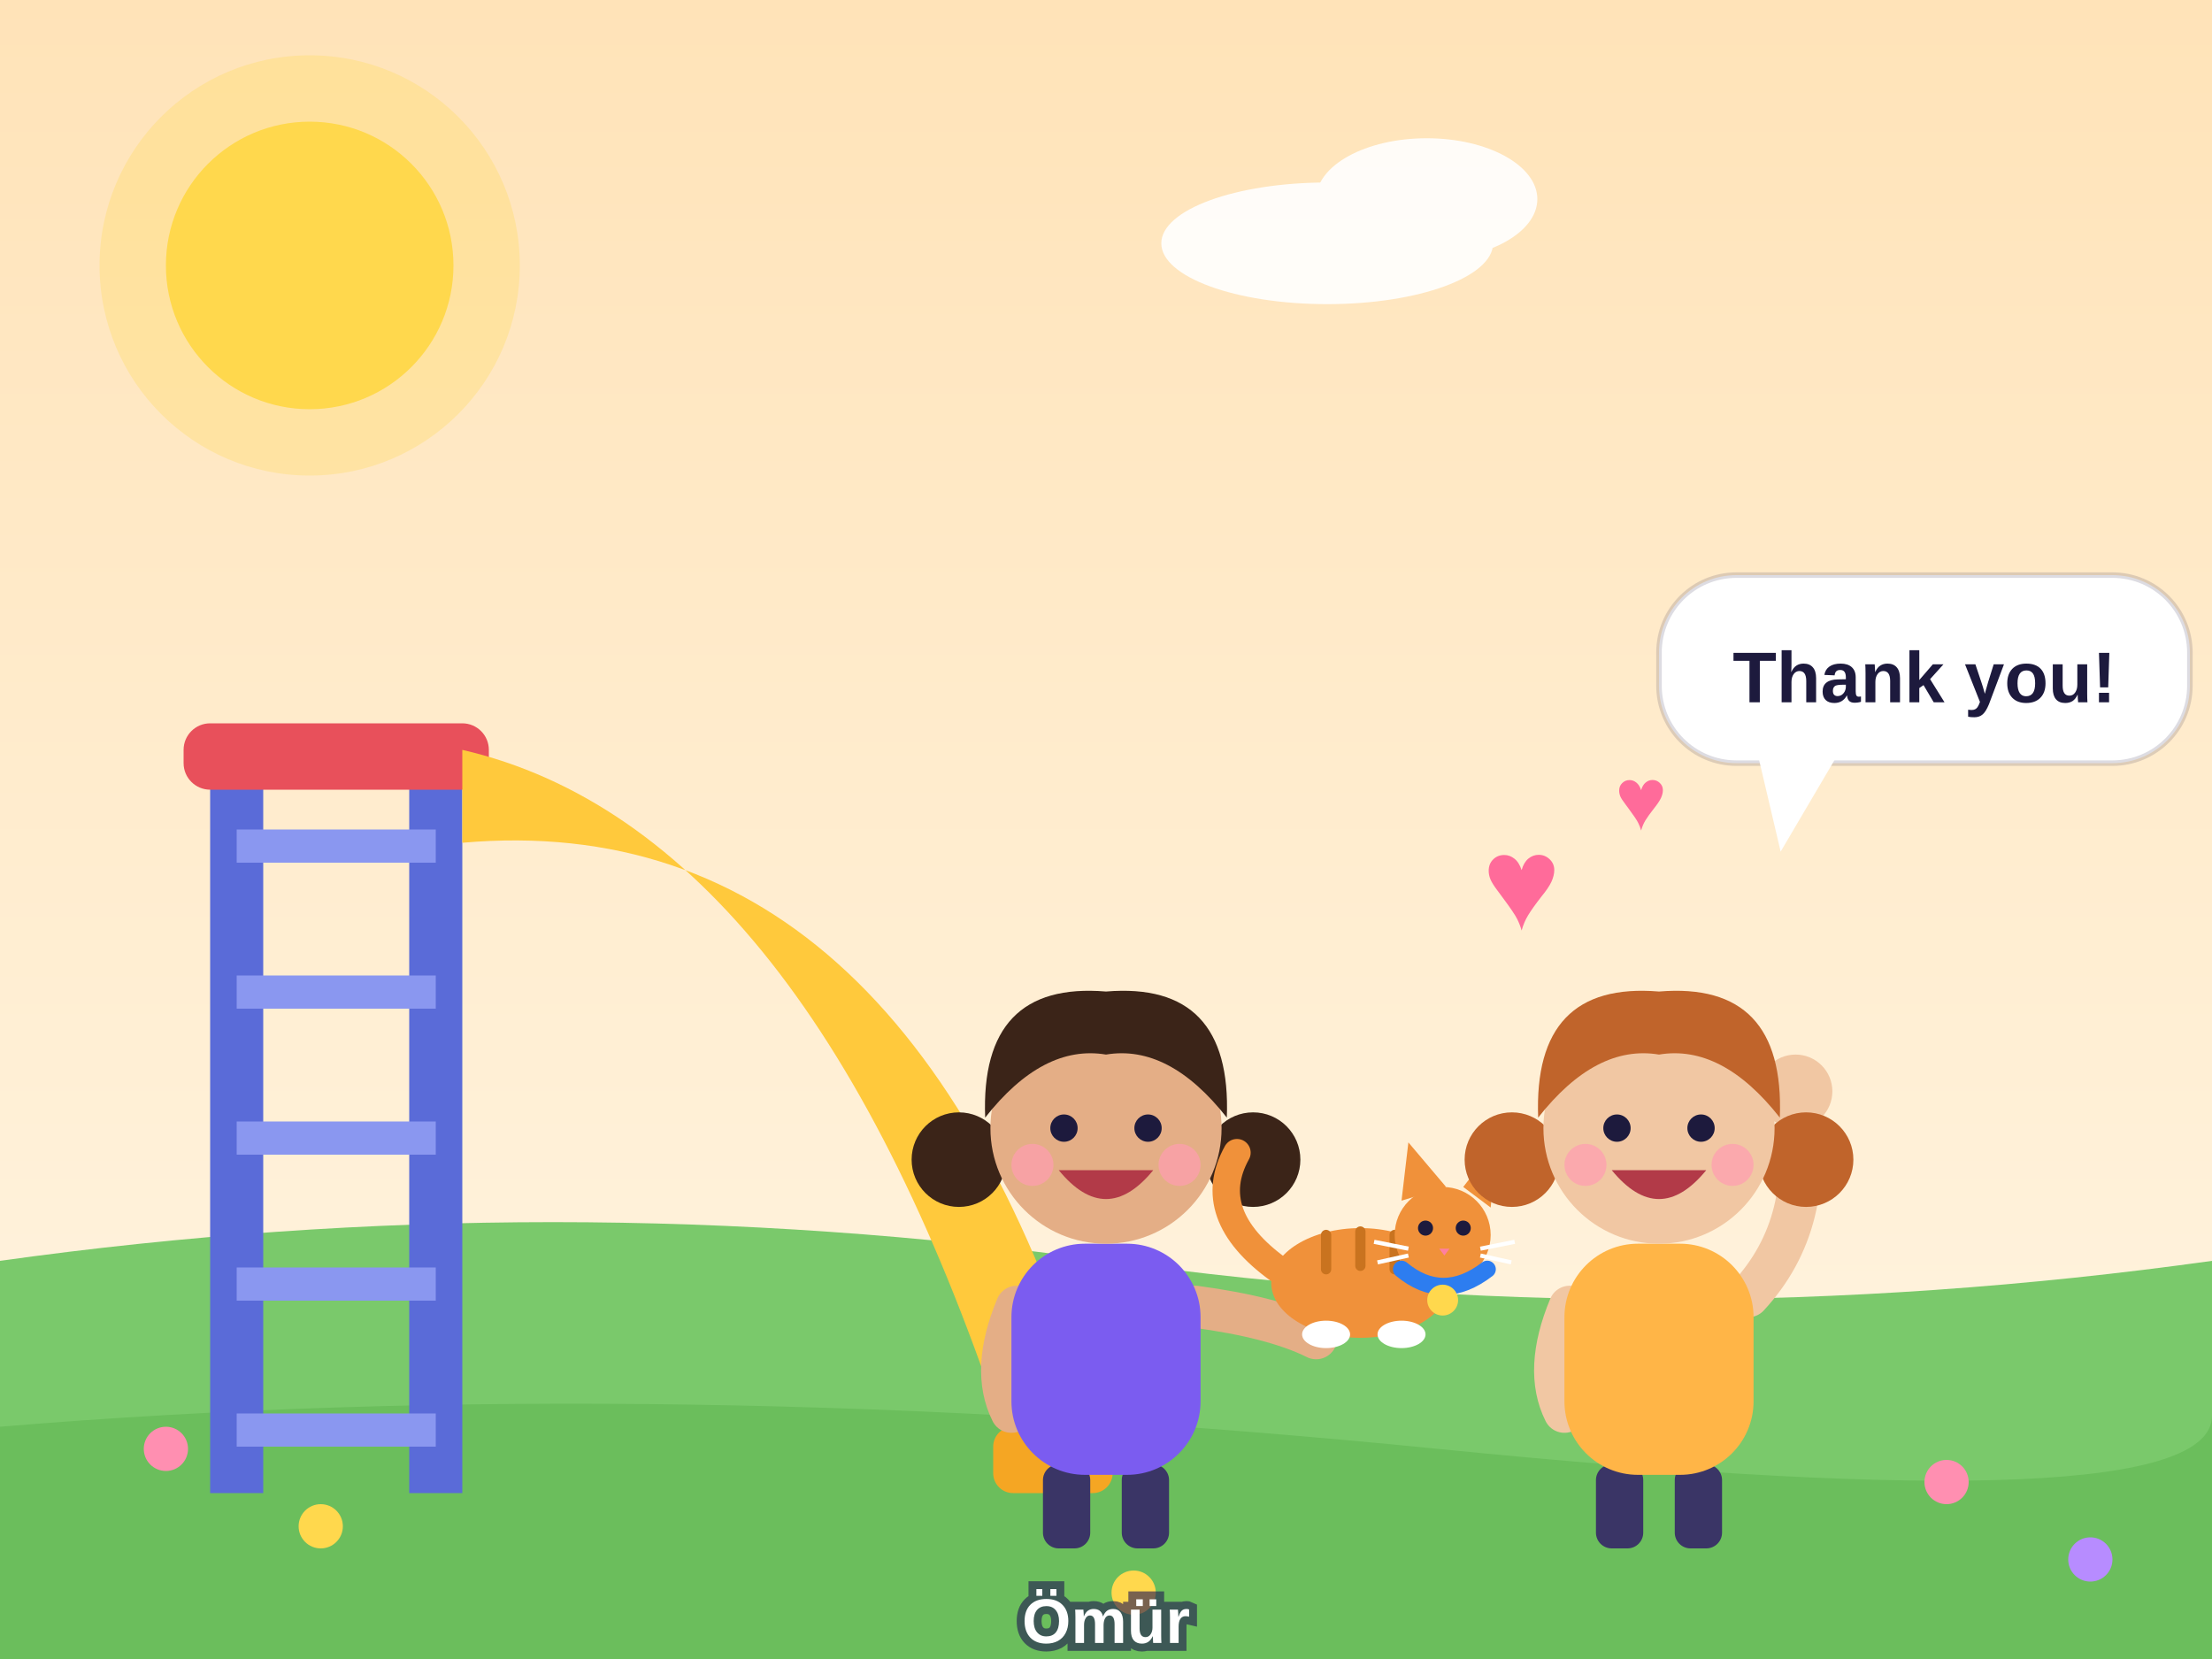
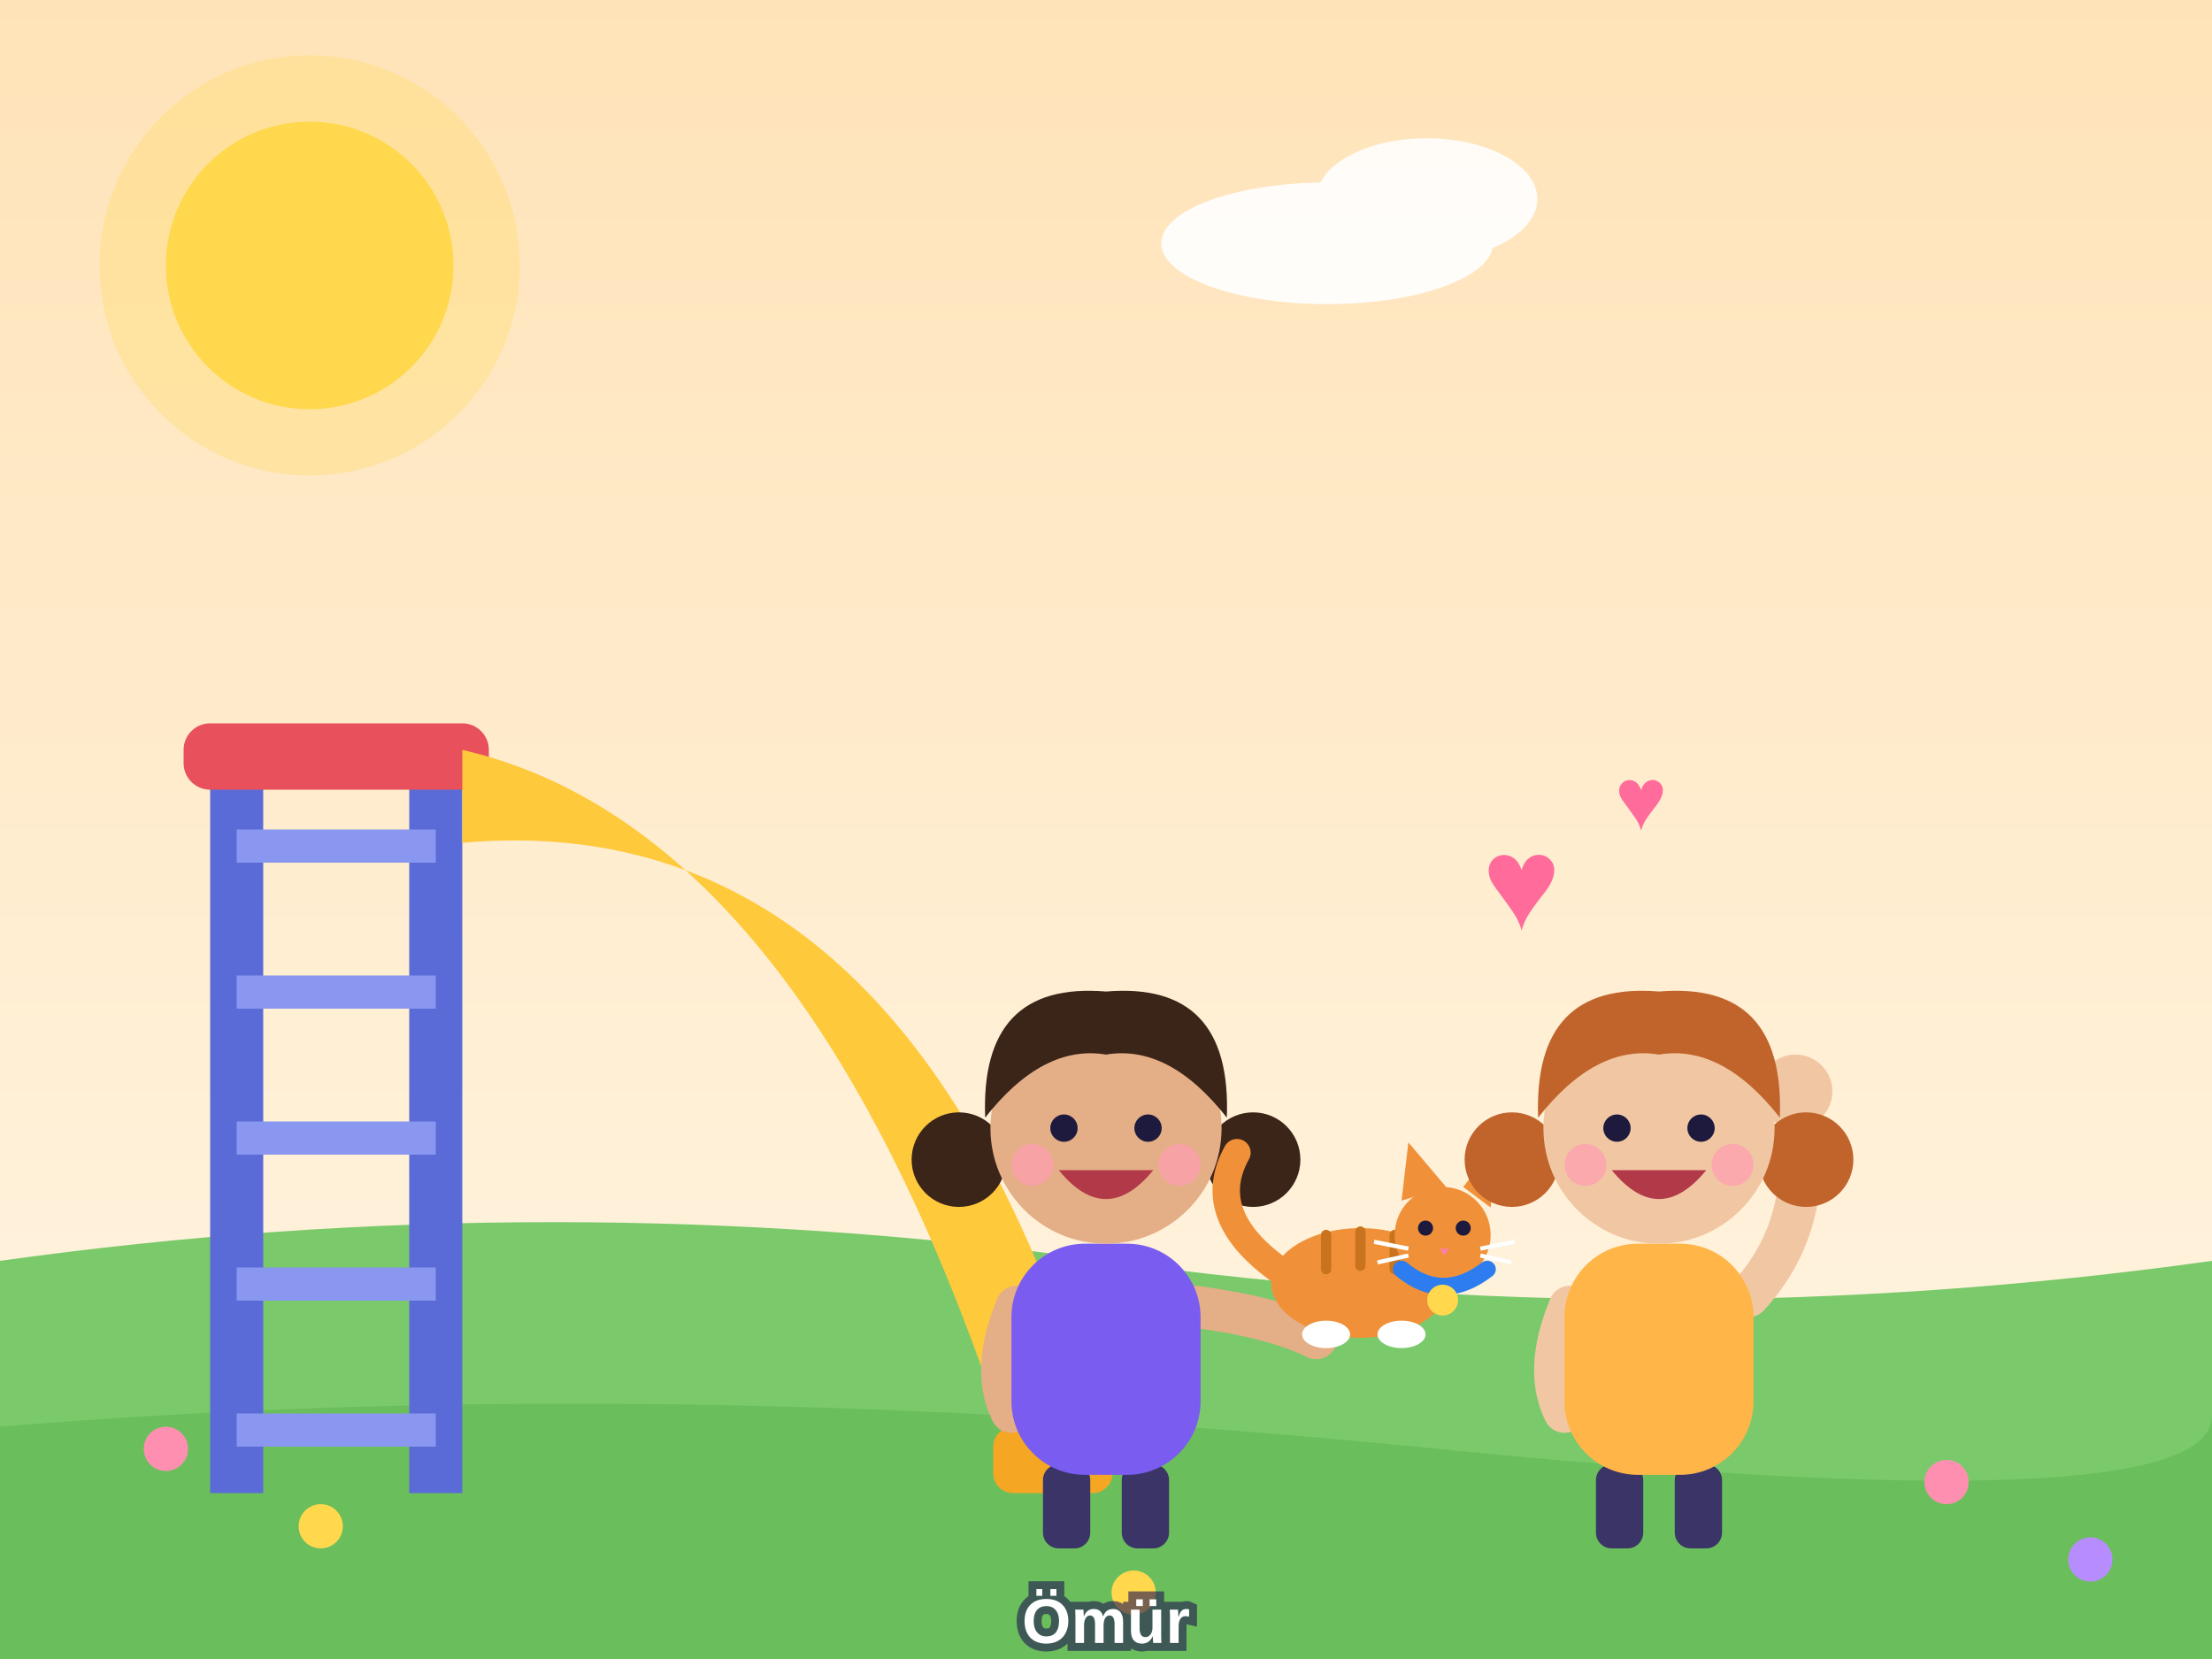
<svg xmlns="http://www.w3.org/2000/svg" viewBox="0 0 400 300" width="800" height="600">
  <defs>
    <linearGradient id="sky4" x1="0" y1="0" x2="0" y2="1">
      <stop offset="0" stop-color="#FFE3B8" />
      <stop offset="1" stop-color="#FFF6E5" />
    </linearGradient>
  </defs>
  <rect width="400" height="300" fill="url(#sky4)" />
  <circle cx="56" cy="48" r="38" fill="#FFD84D" opacity=".28" />
  <circle cx="56" cy="48" r="26" fill="#FFD84D" />
  <g fill="#fff" opacity=".9">
    <ellipse cx="240" cy="44" rx="30" ry="11" />
    <ellipse cx="258" cy="36" rx="20" ry="11" />
  </g>
  <path d="M0 228 Q100 214 200 228 T400 228 V300 H0Z" fill="#7AC96B" />
  <path d="M0 258 Q120 248 260 262 T400 256 V300 H0Z" fill="#6BBE5C" />
  <g transform="translate(110 270) scale(1.2)">
    <rect x="-60" y="-110" width="8" height="110" fill="#5A6BD8" />
    <rect x="-30" y="-110" width="8" height="110" fill="#5A6BD8" />
    <rect x="-56" y="-100" width="30" height="5" fill="#8A97F0" />
    <rect x="-56" y="-78" width="30" height="5" fill="#8A97F0" />
    <rect x="-56" y="-56" width="30" height="5" fill="#8A97F0" />
    <rect x="-56" y="-34" width="30" height="5" fill="#8A97F0" />
    <rect x="-56" y="-12" width="30" height="5" fill="#8A97F0" />
    <rect x="-64" y="-116" width="46" height="10" rx="4" fill="#E8505B" />
    <path d="M-22 -112 Q30 -100 60 -8 L74 -8 Q46 -104 -22 -98Z" fill="#FFC93C" />
    <rect x="58" y="-10" width="18" height="10" rx="3" fill="#F5A623" />
  </g>
  <circle cx="30" cy="262" r="4" fill="#FF8FB1" />
  <circle cx="58" cy="276" r="4" fill="#FFD84D" />
  <circle cx="352" cy="268" r="4" fill="#FF8FB1" />
  <circle cx="378" cy="282" r="4" fill="#B78CFF" />
  <circle cx="205" cy="288" r="4" fill="#FFD84D" />
  <g transform="translate(200 280) scale(0.95)">
    <rect x="-12" y="-16" width="9" height="16" rx="3" fill="#3A3566" />
    <rect x="3" y="-16" width="9" height="16" rx="3" fill="#3A3566" />
    <path d="M-17 -46 Q-22 -34 -18 -26" stroke="#E4AE86" stroke-width="8" fill="none" stroke-linecap="round" />
    <path d="M17 -46 Q32 -44 40 -40" stroke="#E4AE86" stroke-width="8" fill="none" stroke-linecap="round" />
    <rect x="-18" y="-58" width="36" height="44" rx="14" fill="#7B5CF0" />
    <circle cx="-28" cy="-74" r="9" fill="#3B2418" />
    <circle cx="28" cy="-74" r="9" fill="#3B2418" />
    <circle cx="0" cy="-80" r="22" fill="#E4AE86" />
    <path d="M-23 -82 Q-24 -108 0 -106 Q24 -108 23 -82 Q12 -96 0 -94 Q-12 -96 -23 -82Z" fill="#3B2418" />
    <circle cx="-8" cy="-80" r="2.6" fill="#1D1A3D" />
    <circle cx="8" cy="-80" r="2.6" fill="#1D1A3D" />
    <path d="M-9 -72 Q0 -61 9 -72Z" fill="#B23A48" />
    <circle cx="-14" cy="-73" r="4" fill="#FF9DB0" opacity=".7" />
    <circle cx="14" cy="-73" r="4" fill="#FF9DB0" opacity=".7" />
    <text y="18" text-anchor="middle" font-size="12" font-weight="700" fill="#fff" stroke="rgba(30,20,80,.6)" stroke-width="3" paint-order="stroke" font-family="'Trebuchet MS',Verdana,Arial,sans-serif">Ömür</text>
  </g>
  <g transform="translate(246 232) scale(0.62 0.62)">
    <path d="M-24 -4 Q-46 -20 -36 -38" stroke="#F0913A" stroke-width="8" fill="none" stroke-linecap="round" />
    <ellipse cx="0" cy="0" rx="26" ry="16" fill="#F0913A" />
    <path d="M-10 -14 L-10 -4 M0 -15 L0 -5 M10 -14 L10 -4" stroke="#C9731F" stroke-width="3" stroke-linecap="round" />
    <ellipse cx="-10" cy="15" rx="7" ry="4" fill="#fff" />
    <ellipse cx="12" cy="15" rx="7" ry="4" fill="#fff" />
    <circle cx="24" cy="-14" r="14" fill="#F0913A" />
    <polygon points="12,-24 14,-41 25,-28" fill="#F0913A" />
    <polygon points="30,-28 40,-41 38,-22" fill="#F0913A" />
    <circle cx="19" cy="-16" r="2.2" fill="#1D1A3D" />
    <circle cx="30" cy="-16" r="2.2" fill="#1D1A3D" />
    <path d="M23 -10 L26 -10 L24.5 -8Z" fill="#FF7FA0" />
    <path d="M14 -10 L4 -12 M14 -8 L5 -6 M35 -10 L45 -12 M35 -8 L44 -6" stroke="#fff" stroke-width="1.2" />
    <path d="M12 -4 Q24 6 37 -4" stroke="#2D7DF0" stroke-width="5" fill="none" stroke-linecap="round" />
    <circle cx="24" cy="5" r="4.5" fill="#FFD84D" />
  </g>
  <g transform="translate(300 280) scale(0.95)">
    <rect x="-12" y="-16" width="9" height="16" rx="3" fill="#3A3566" />
    <rect x="3" y="-16" width="9" height="16" rx="3" fill="#3A3566" />
    <path d="M-17 -46 Q-22 -34 -18 -26" stroke="#F1C7A3" stroke-width="8" fill="none" stroke-linecap="round" />
    <path d="M17 -48 Q30 -62 26 -84" stroke="#F1C7A3" stroke-width="8" fill="none" stroke-linecap="round" />
    <circle cx="26" cy="-87" r="7" fill="#F1C7A3" />
    <rect x="-18" y="-58" width="36" height="44" rx="14" fill="#FFB547" />
    <circle cx="-28" cy="-74" r="9" fill="#C0642B" />
    <circle cx="28" cy="-74" r="9" fill="#C0642B" />
    <circle cx="0" cy="-80" r="22" fill="#F1C7A3" />
    <path d="M-23 -82 Q-24 -108 0 -106 Q24 -108 23 -82 Q12 -96 0 -94 Q-12 -96 -23 -82Z" fill="#C0642B" />
    <circle cx="-8" cy="-80" r="2.6" fill="#1D1A3D" />
    <circle cx="8" cy="-80" r="2.6" fill="#1D1A3D" />
    <path d="M-9 -72 Q0 -61 9 -72Z" fill="#B23A48" />
    <circle cx="-14" cy="-73" r="4" fill="#FF9DB0" opacity=".7" />
    <circle cx="14" cy="-73" r="4" fill="#FF9DB0" opacity=".7" />
  </g>
  <text x="268" y="168" font-size="24" fill="#FF6B9A" font-family="'Trebuchet MS',Verdana,Arial,sans-serif">♥</text>
  <text x="292" y="150" font-size="16" fill="#FF6B9A" font-family="'Trebuchet MS',Verdana,Arial,sans-serif">♥</text>
-   <g>
-     <rect x="300" y="104" width="96" height="34" rx="14" fill="#fff" stroke="#1D1A3D" stroke-opacity=".15" />
-     <path d="M318 137 L322 154 L332 137Z" fill="#fff" />
-     <text x="348.0" y="127" text-anchor="middle" font-size="13" font-weight="700" fill="#1D1A3D" font-family="'Trebuchet MS',Verdana,Arial,sans-serif">Thank you!</text>
-   </g>
</svg>
